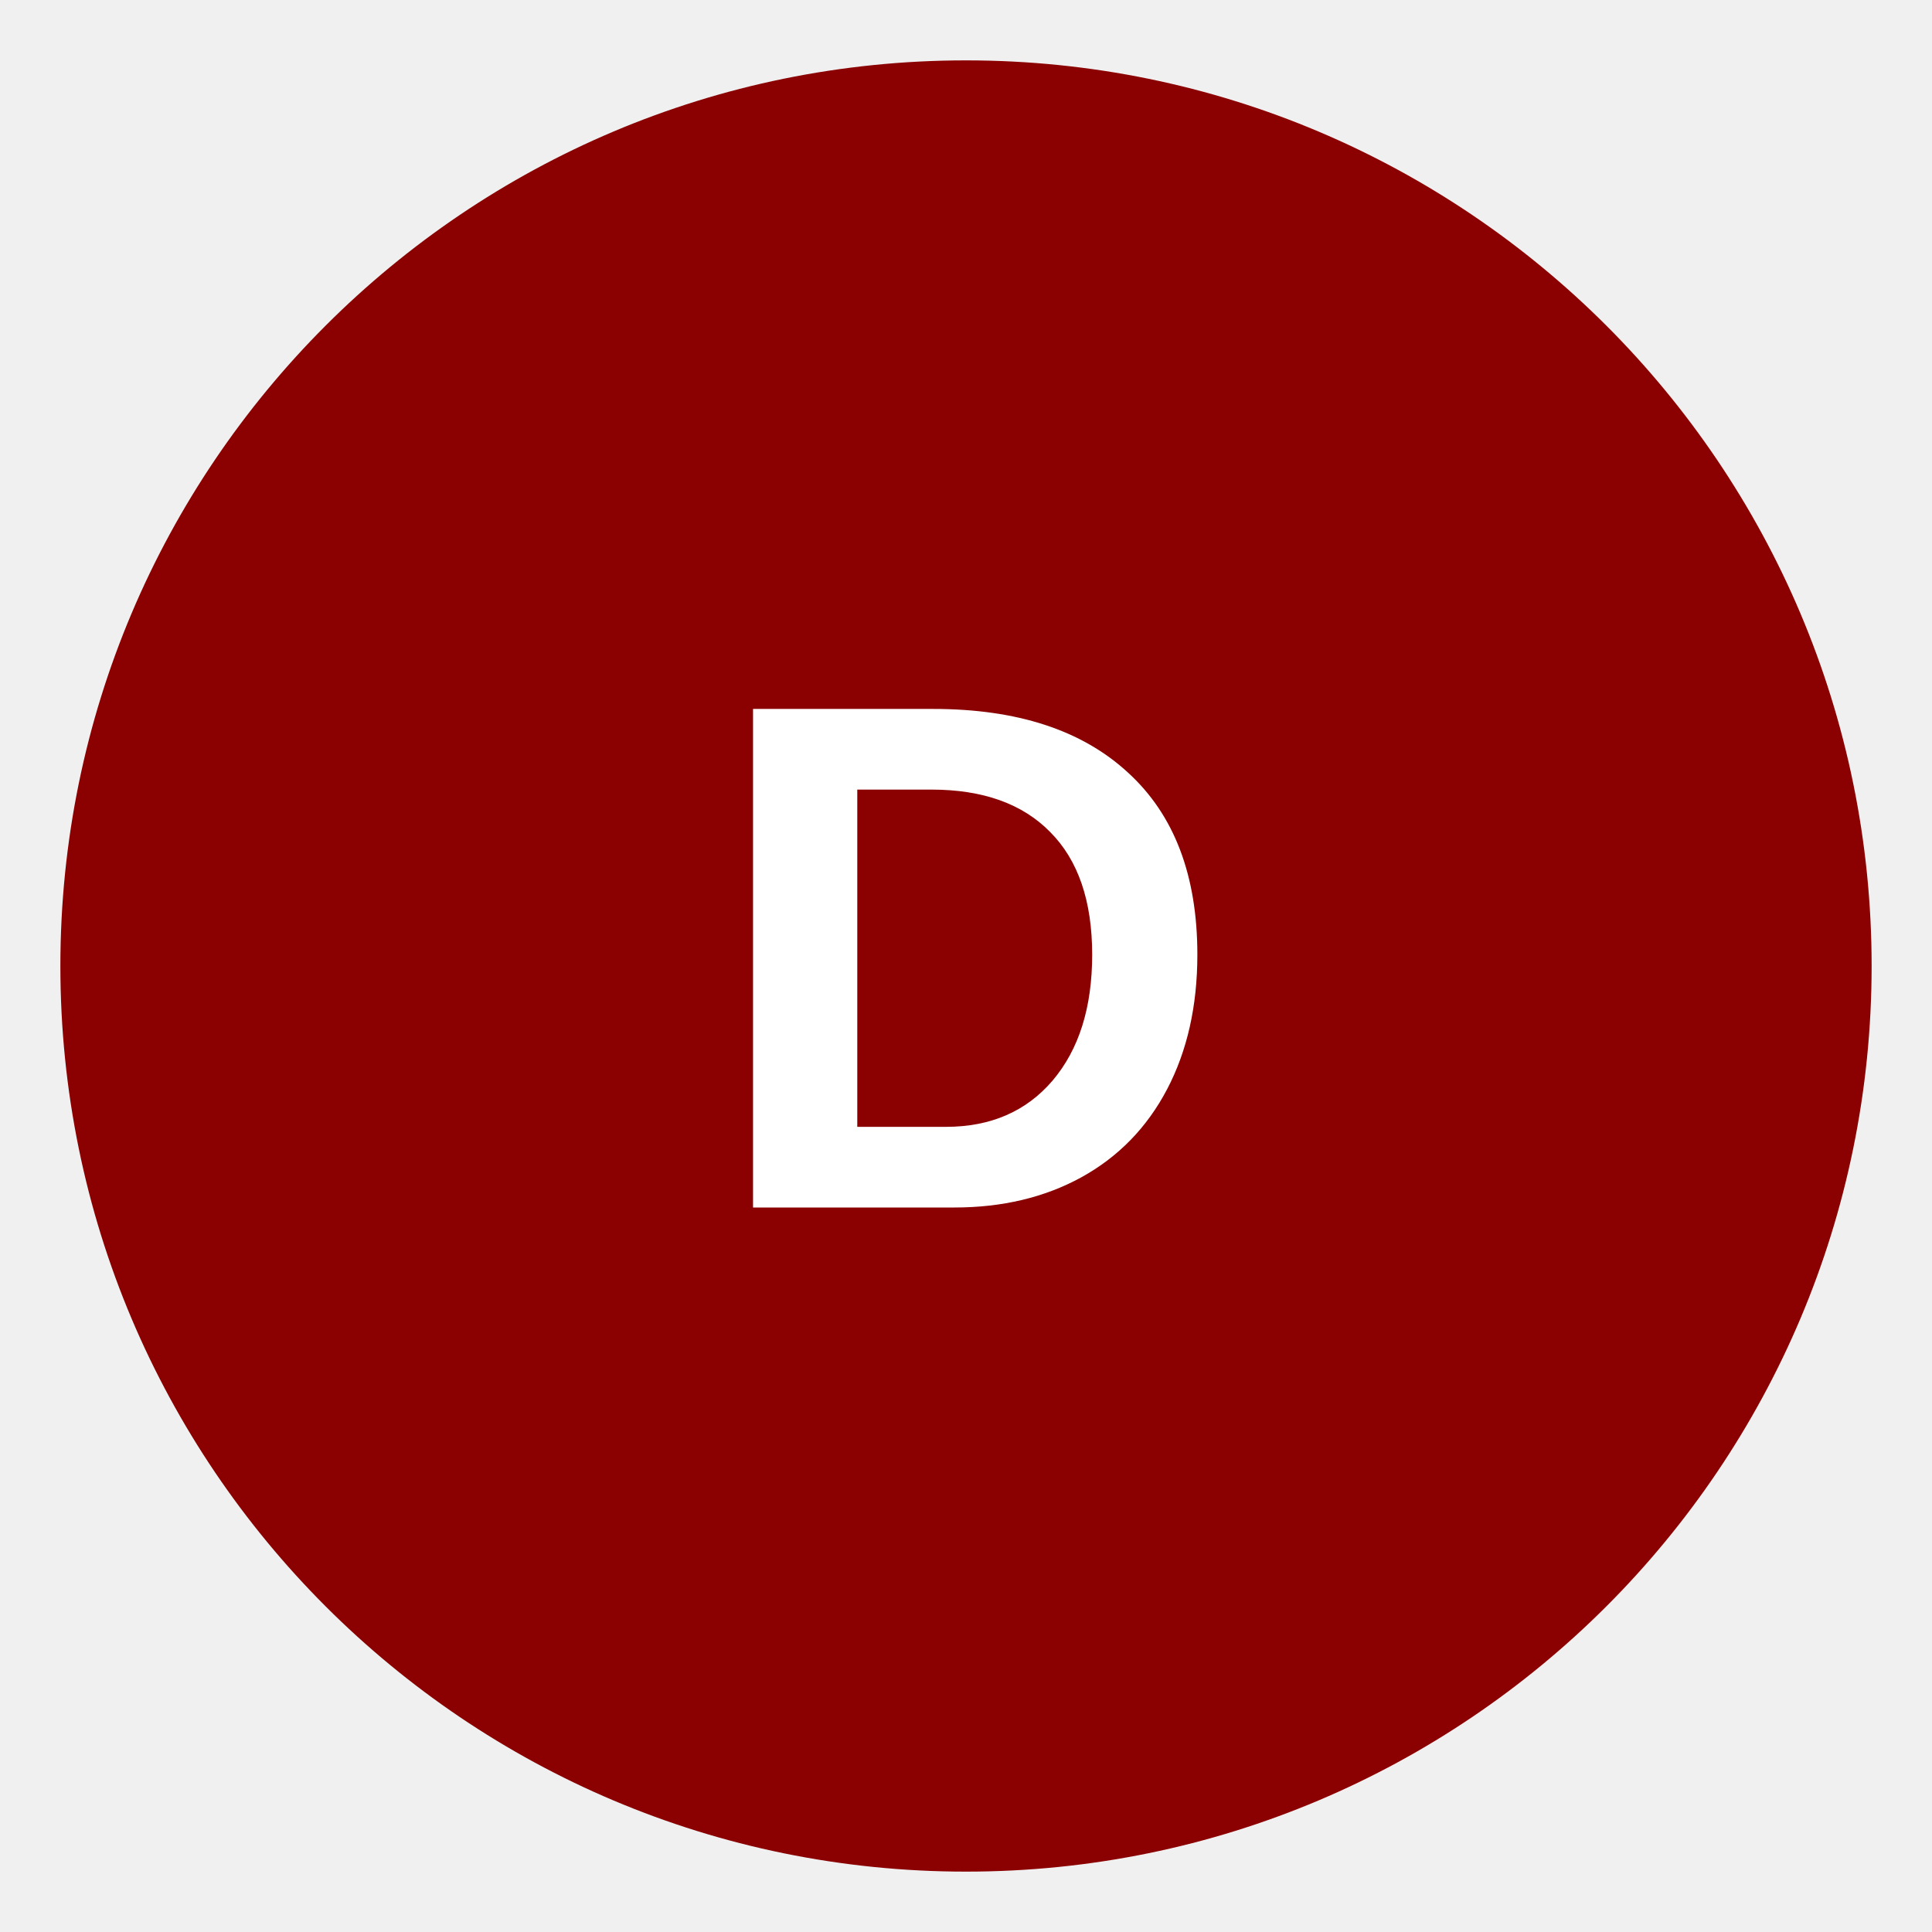
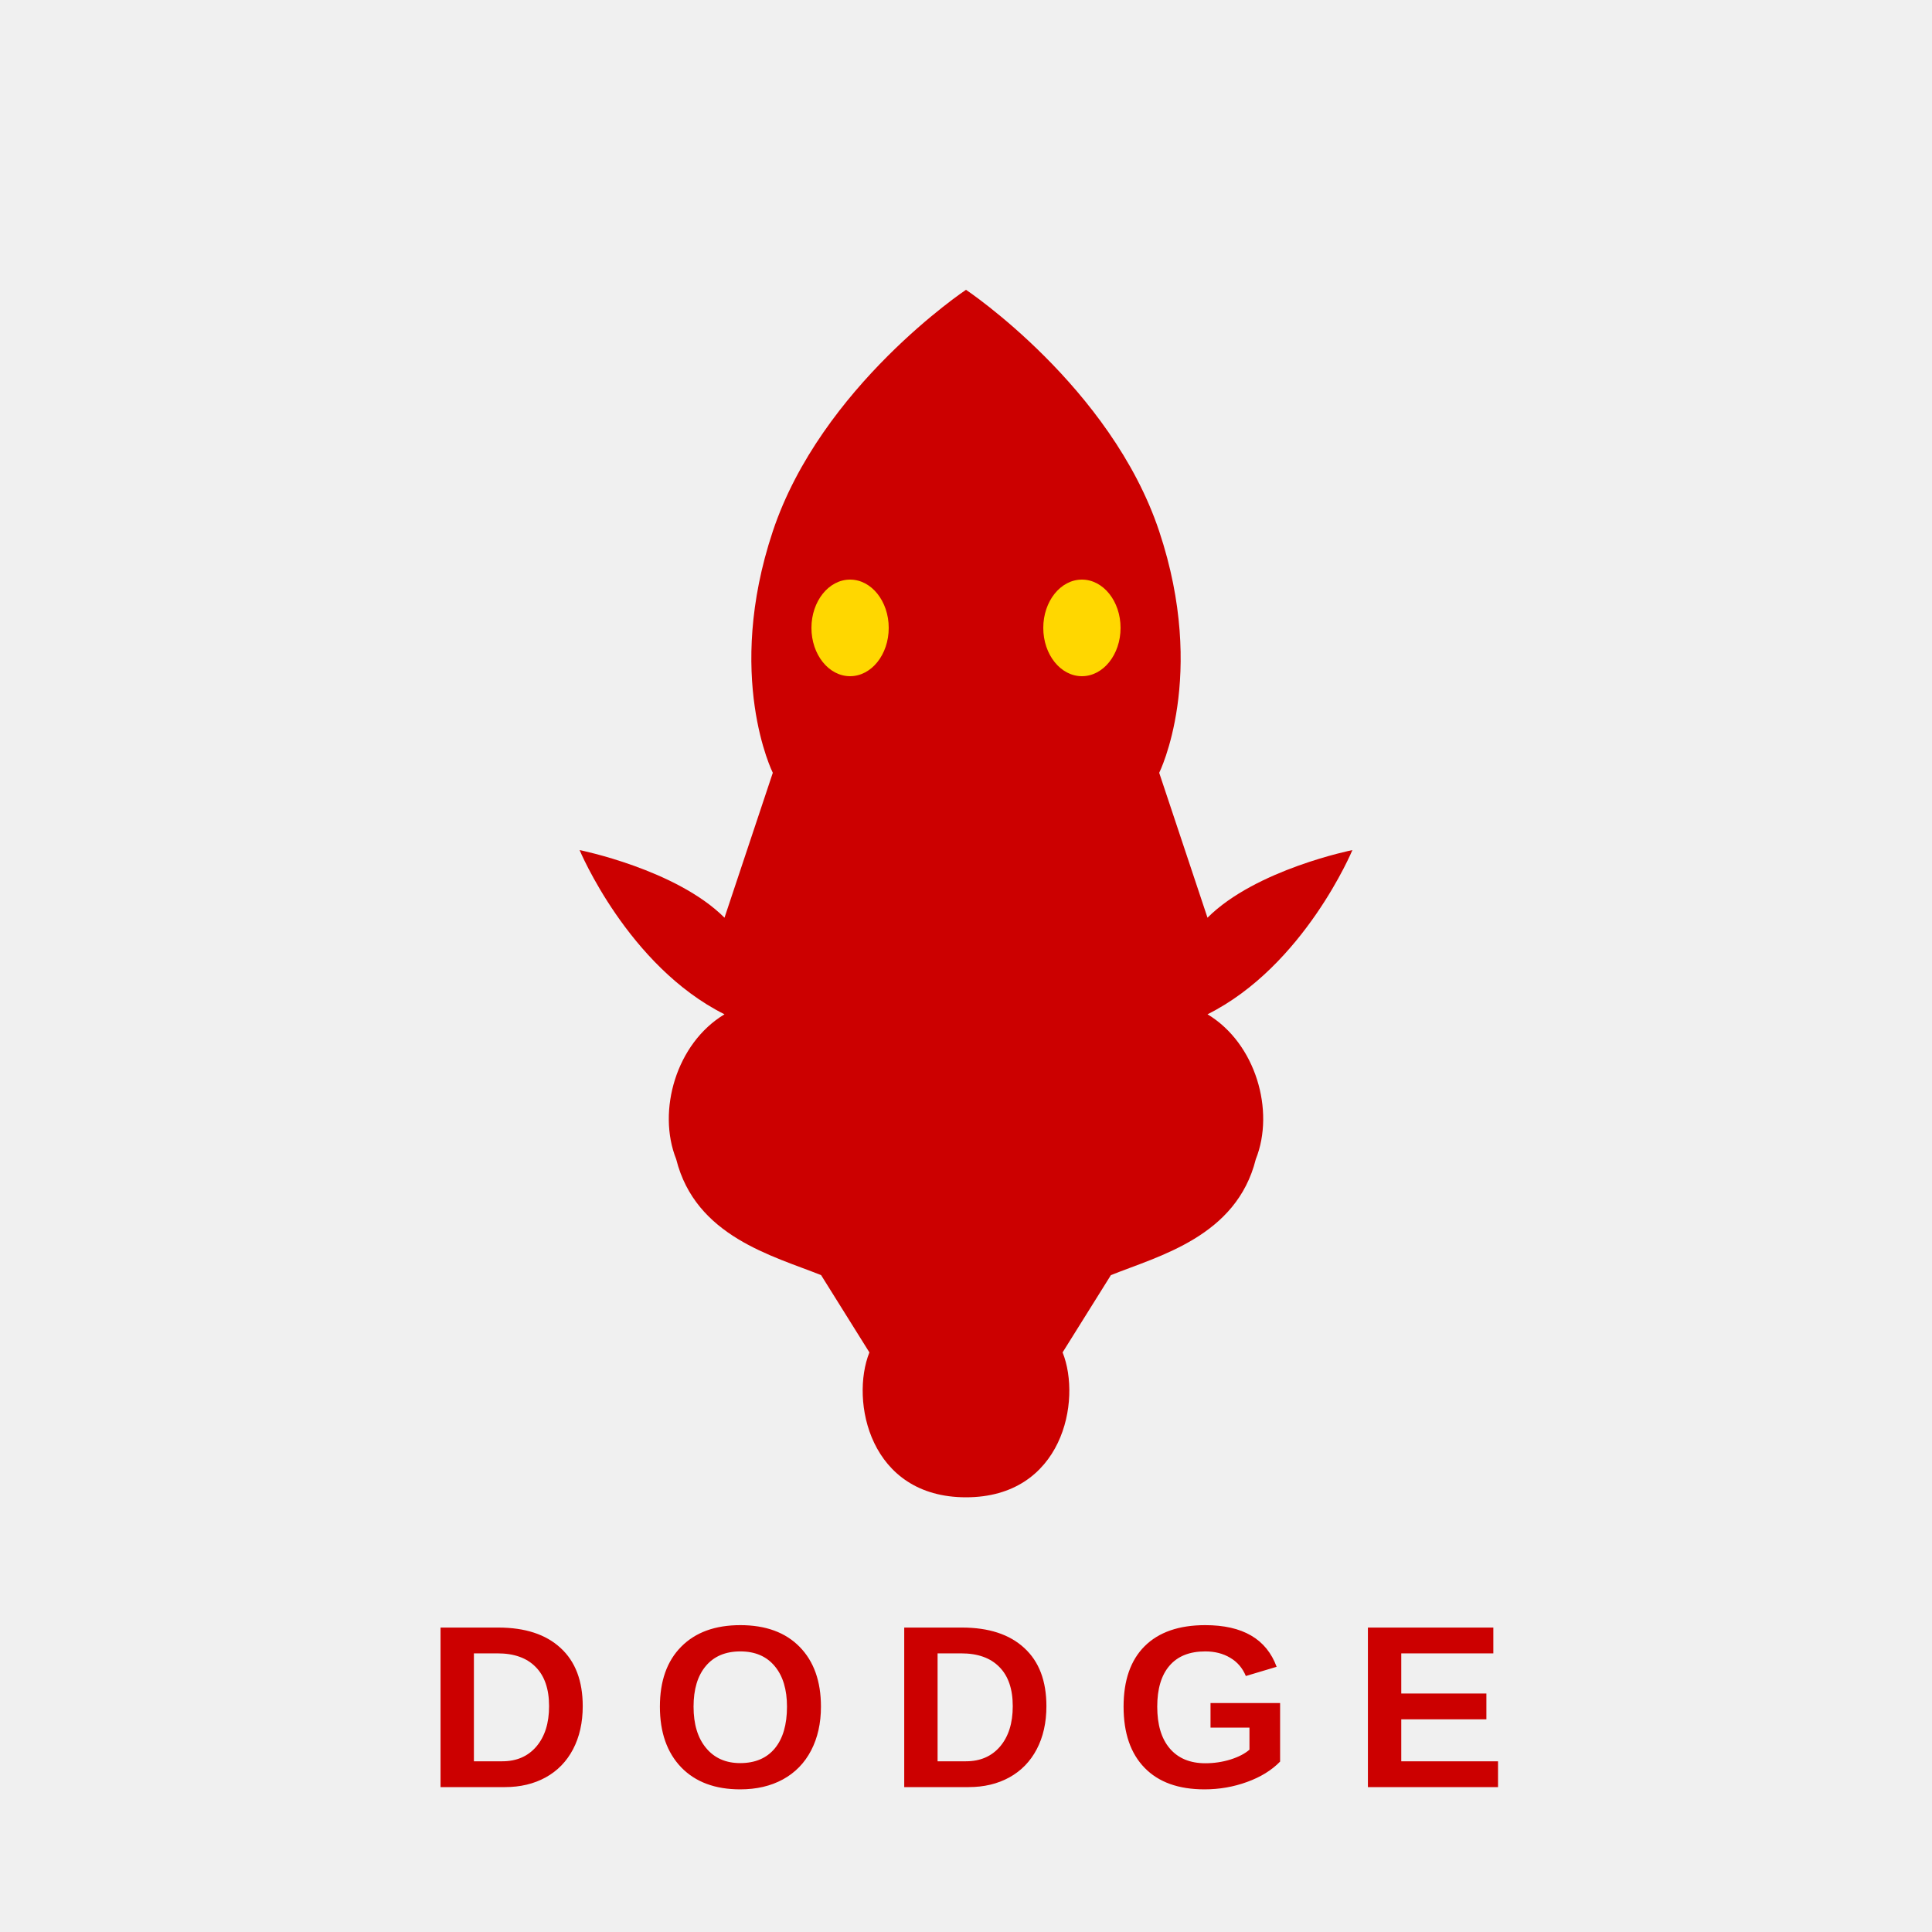
- <svg xmlns="http://www.w3.org/2000/svg" viewBox="0 0 64 64">
-   <circle cx="32" cy="32" r="30" fill="#8b0000" />
-   <text x="32" y="40" text-anchor="middle" font-family="Arial,sans-serif" font-size="24" font-weight="bold" fill="#ffffff">D</text>
+ <svg xmlns="http://www.w3.org/2000/svg" viewBox="0 0 200 200">
+   <path d="M100 30 C100 30 115 40 120 55 C125 70 120 80 120 80 L125 95 C130 90 140 88 140 88 C140 88 135 100 125 105 C130 108 132 115 130 120 C128 128 120 130 115 132 L110 140 C112 145 110 155 100 155 C90 155 88 145 90 140 L85 132 C80 130 72 128 70 120 C68 115 70 108 75 105 C65 100 60 88 60 88 C60 88 70 90 75 95 L80 80 C80 80 75 70 80 55 C85 40 100 30 100 30Z" fill="#CC0000" />
+   <ellipse cx="88" cy="65" rx="4" ry="5" fill="#FFD700" />
+   <ellipse cx="112" cy="65" rx="4" ry="5" fill="#FFD700" />
+   <path d="M85 80 C90 88 110 88 115 80" fill="none" stroke="#CC0000" stroke-width="1.5" />
+   <text x="100" y="185" text-anchor="middle" font-family="Arial,sans-serif" font-size="24" font-weight="bold" fill="#CC0000" letter-spacing="6">DODGE</text>
</svg>
